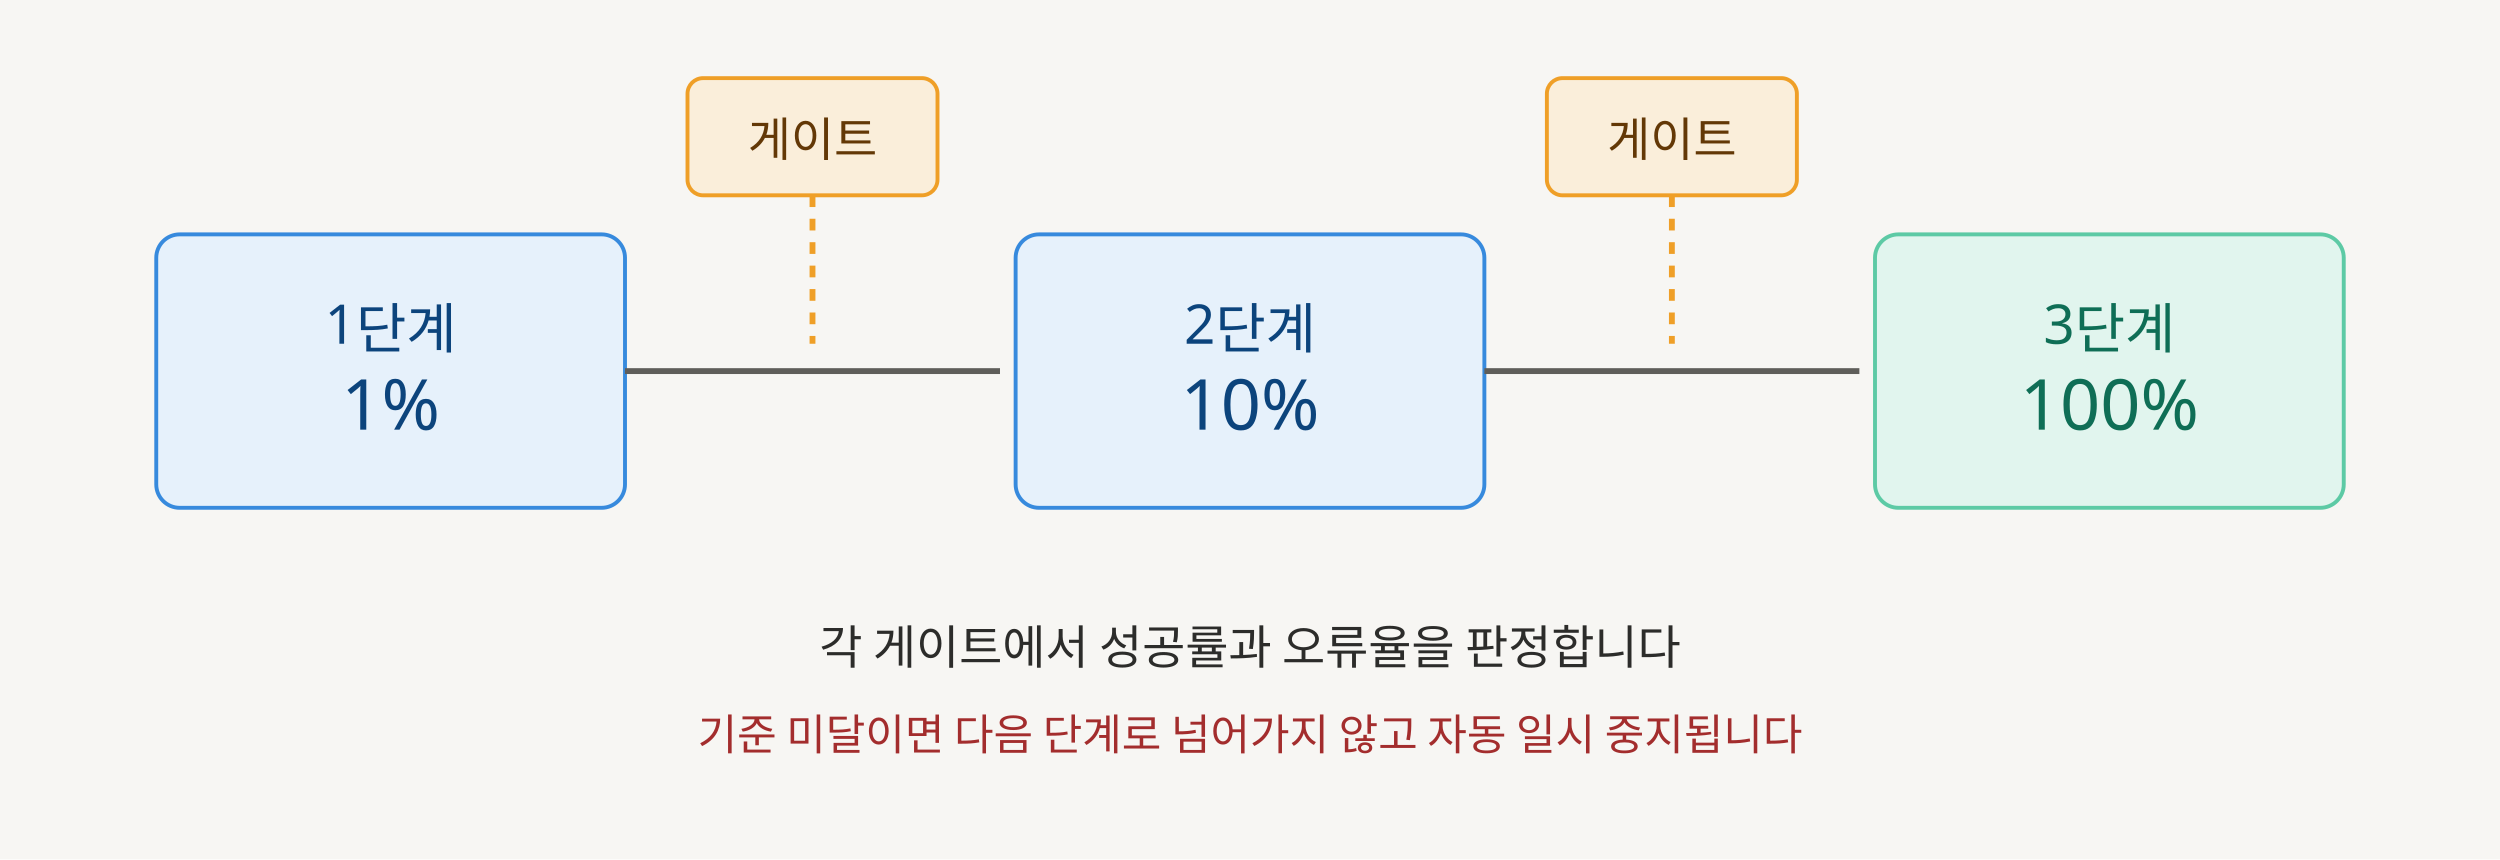
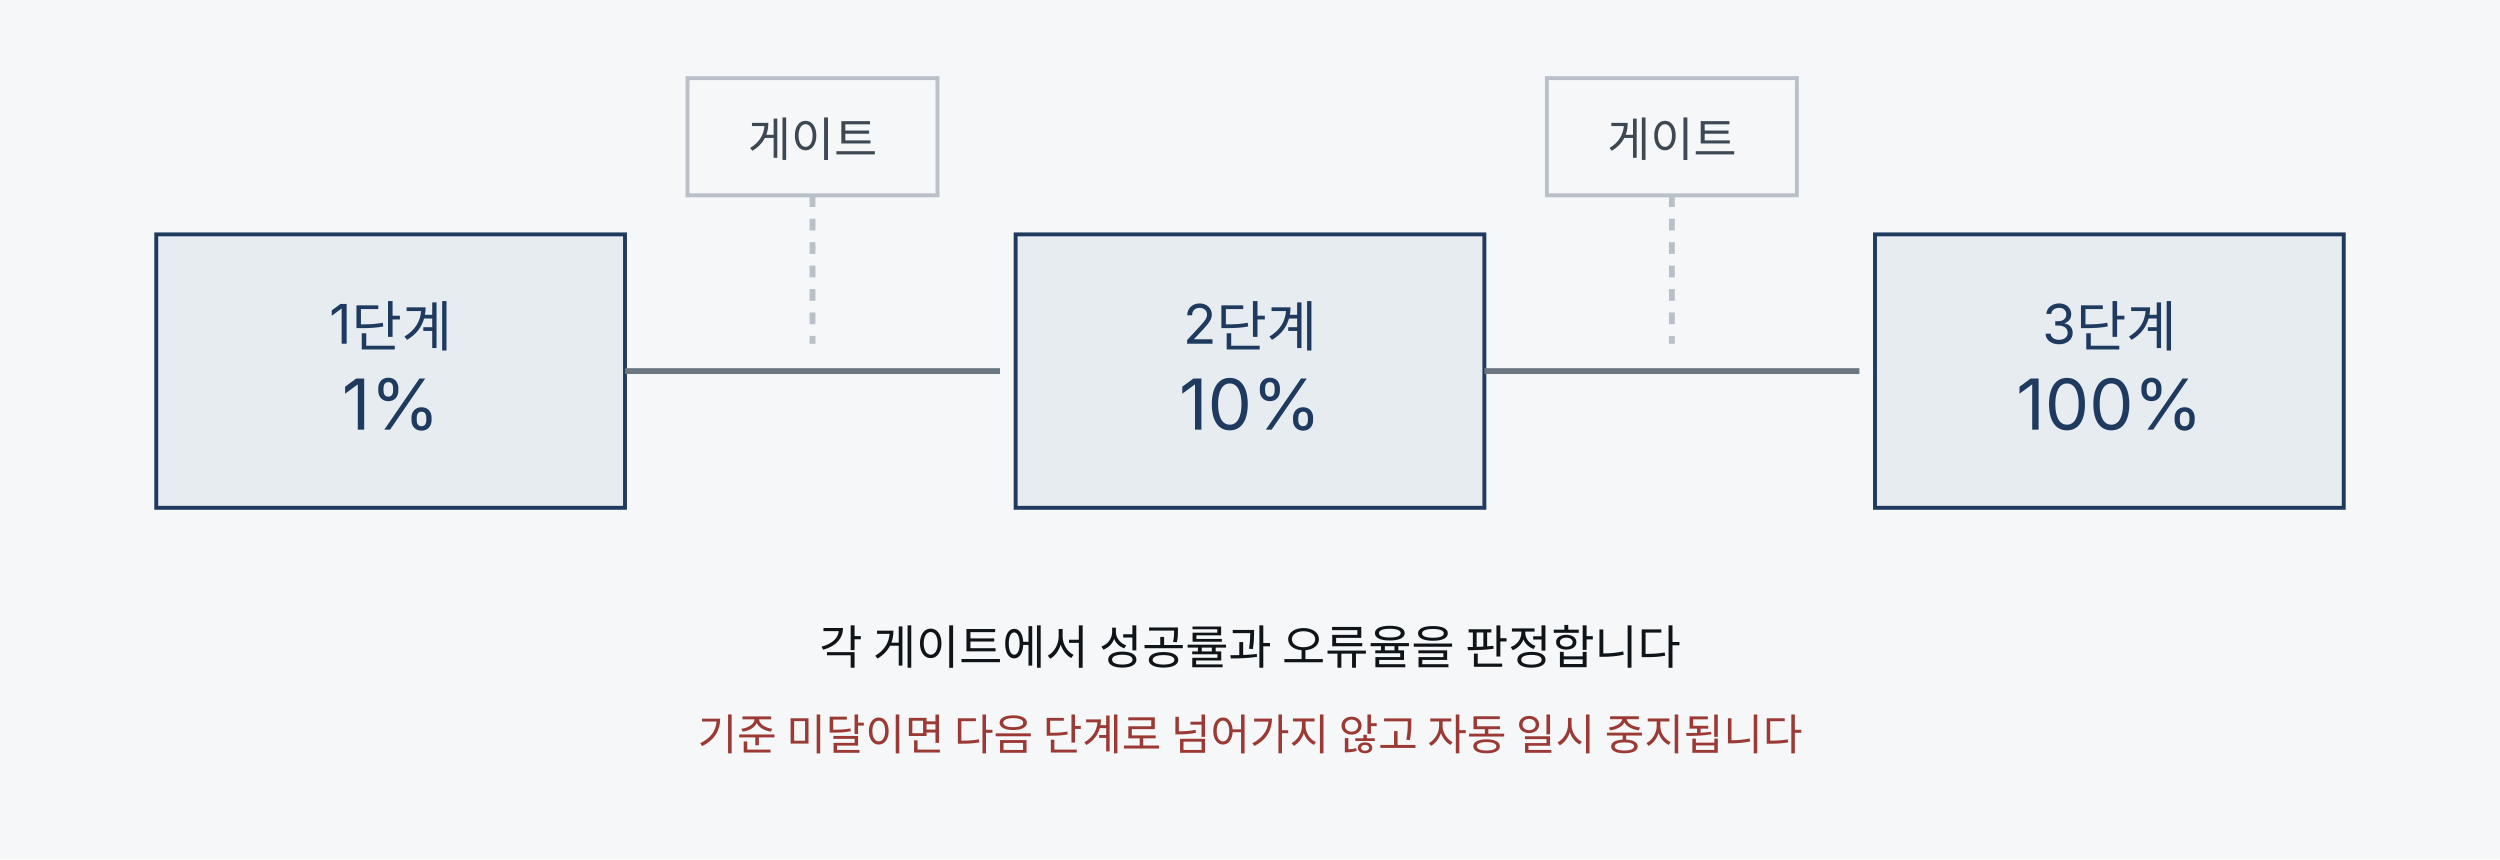
<svg xmlns="http://www.w3.org/2000/svg" viewBox="0 0 640 220" width="640" height="220" role="img" aria-label="롤아웃이 1퍼센트에서 100퍼센트까지 단계적으로 확대되는 과정">
-   <rect width="640" height="220" fill="#F7F6F3" />
-   <rect x="40" y="60" width="120" height="70" rx="6" fill="#E6F1FB" stroke="#378ADD" />
-   <text x="100" y="88" font-family="sans-serif" font-size="14" fill="#0C447C" text-anchor="middle">1단계</text>
-   <text x="100" y="110" font-family="sans-serif" font-size="18" fill="#0C447C" text-anchor="middle">1%</text>
-   <rect x="260" y="60" width="120" height="70" rx="6" fill="#E6F1FB" stroke="#378ADD" />
-   <text x="320" y="88" font-family="sans-serif" font-size="14" fill="#0C447C" text-anchor="middle">2단계</text>
-   <text x="320" y="110" font-family="sans-serif" font-size="18" fill="#0C447C" text-anchor="middle">10%</text>
-   <rect x="480" y="60" width="120" height="70" rx="6" fill="#E1F5EE" stroke="#5DCAA5" />
-   <text x="540" y="88" font-family="sans-serif" font-size="14" fill="#0F6E56" text-anchor="middle">3단계</text>
-   <text x="540" y="110" font-family="sans-serif" font-size="18" fill="#0F6E56" text-anchor="middle">100%</text>
-   <line x1="160" y1="95" x2="256" y2="95" stroke="#5F5E5A" stroke-width="1.5" />
-   <line x1="380" y1="95" x2="476" y2="95" stroke="#5F5E5A" stroke-width="1.5" />
-   <rect x="176" y="20" width="64" height="30" rx="4" fill="#FAEEDA" stroke="#EF9F27" />
-   <text x="208" y="40" font-family="sans-serif" font-size="12" fill="#633806" text-anchor="middle">게이트</text>
-   <line x1="208" y1="50" x2="208" y2="88" stroke="#EF9F27" stroke-width="1.5" stroke-dasharray="3 3" />
-   <rect x="396" y="20" width="64" height="30" rx="4" fill="#FAEEDA" stroke="#EF9F27" />
-   <text x="428" y="40" font-family="sans-serif" font-size="12" fill="#633806" text-anchor="middle">게이트</text>
-   <line x1="428" y1="50" x2="428" y2="88" stroke="#EF9F27" stroke-width="1.5" stroke-dasharray="3 3" />
-   <text x="320" y="170" font-family="sans-serif" font-size="12" fill="#2C2C2A" text-anchor="middle">각 게이트에서 성공률과 오류율을 판정합니다</text>
-   <text x="320" y="192" font-family="sans-serif" font-size="11" fill="#A32D2D" text-anchor="middle">기준 미달이면 다음 단계로 넘어가지 않고 자동 일시 중지됩니다</text>
+   <rect width="640" height="220" fill="#f5f7f8" />
+   <rect x="40" y="60" width="120" height="70" fill="#e7ecf1" stroke="#1f3a5f" />
+   <text x="100" y="88" font-family="'Pretendard', -apple-system, 'Segoe UI', sans-serif" font-size="14" fill="#1f3a5f" text-anchor="middle">1단계</text>
+   <text x="100" y="110" font-family="'Pretendard', -apple-system, 'Segoe UI', sans-serif" font-size="18" fill="#1f3a5f" text-anchor="middle">1%</text>
+   <rect x="260" y="60" width="120" height="70" fill="#e7ecf1" stroke="#1f3a5f" />
+   <text x="320" y="88" font-family="'Pretendard', -apple-system, 'Segoe UI', sans-serif" font-size="14" fill="#1f3a5f" text-anchor="middle">2단계</text>
+   <text x="320" y="110" font-family="'Pretendard', -apple-system, 'Segoe UI', sans-serif" font-size="18" fill="#1f3a5f" text-anchor="middle">10%</text>
+   <rect x="480" y="60" width="120" height="70" fill="#e7ecf1" stroke="#1f3a5f" />
+   <text x="540" y="88" font-family="'Pretendard', -apple-system, 'Segoe UI', sans-serif" font-size="14" fill="#1f3a5f" text-anchor="middle">3단계</text>
+   <text x="540" y="110" font-family="'Pretendard', -apple-system, 'Segoe UI', sans-serif" font-size="18" fill="#1f3a5f" text-anchor="middle">100%</text>
+   <line x1="160" y1="95" x2="256" y2="95" stroke="#6b7681" stroke-width="1.5" />
+   <line x1="380" y1="95" x2="476" y2="95" stroke="#6b7681" stroke-width="1.5" />
+   <rect x="176" y="20" width="64" height="30" fill="#f5f7f8" stroke="#b9c0c8" />
+   <text x="208" y="40" font-family="'Pretendard', -apple-system, 'Segoe UI', sans-serif" font-size="12" fill="#3d4852" text-anchor="middle">게이트</text>
+   <line x1="208" y1="50" x2="208" y2="88" stroke="#b9c0c8" stroke-width="1.5" stroke-dasharray="3 3" />
+   <rect x="396" y="20" width="64" height="30" fill="#f5f7f8" stroke="#b9c0c8" />
+   <text x="428" y="40" font-family="'Pretendard', -apple-system, 'Segoe UI', sans-serif" font-size="12" fill="#3d4852" text-anchor="middle">게이트</text>
+   <line x1="428" y1="50" x2="428" y2="88" stroke="#b9c0c8" stroke-width="1.5" stroke-dasharray="3 3" />
+   <text x="320" y="170" font-family="'Pretendard', -apple-system, 'Segoe UI', sans-serif" font-size="12" fill="#0f1419" text-anchor="middle">각 게이트에서 성공률과 오류율을 판정합니다</text>
+   <text x="320" y="192" font-family="'Pretendard', -apple-system, 'Segoe UI', sans-serif" font-size="11" fill="#9b3a34" text-anchor="middle">기준 미달이면 다음 단계로 넘어가지 않고 자동 일시 중지됩니다</text>
</svg>
